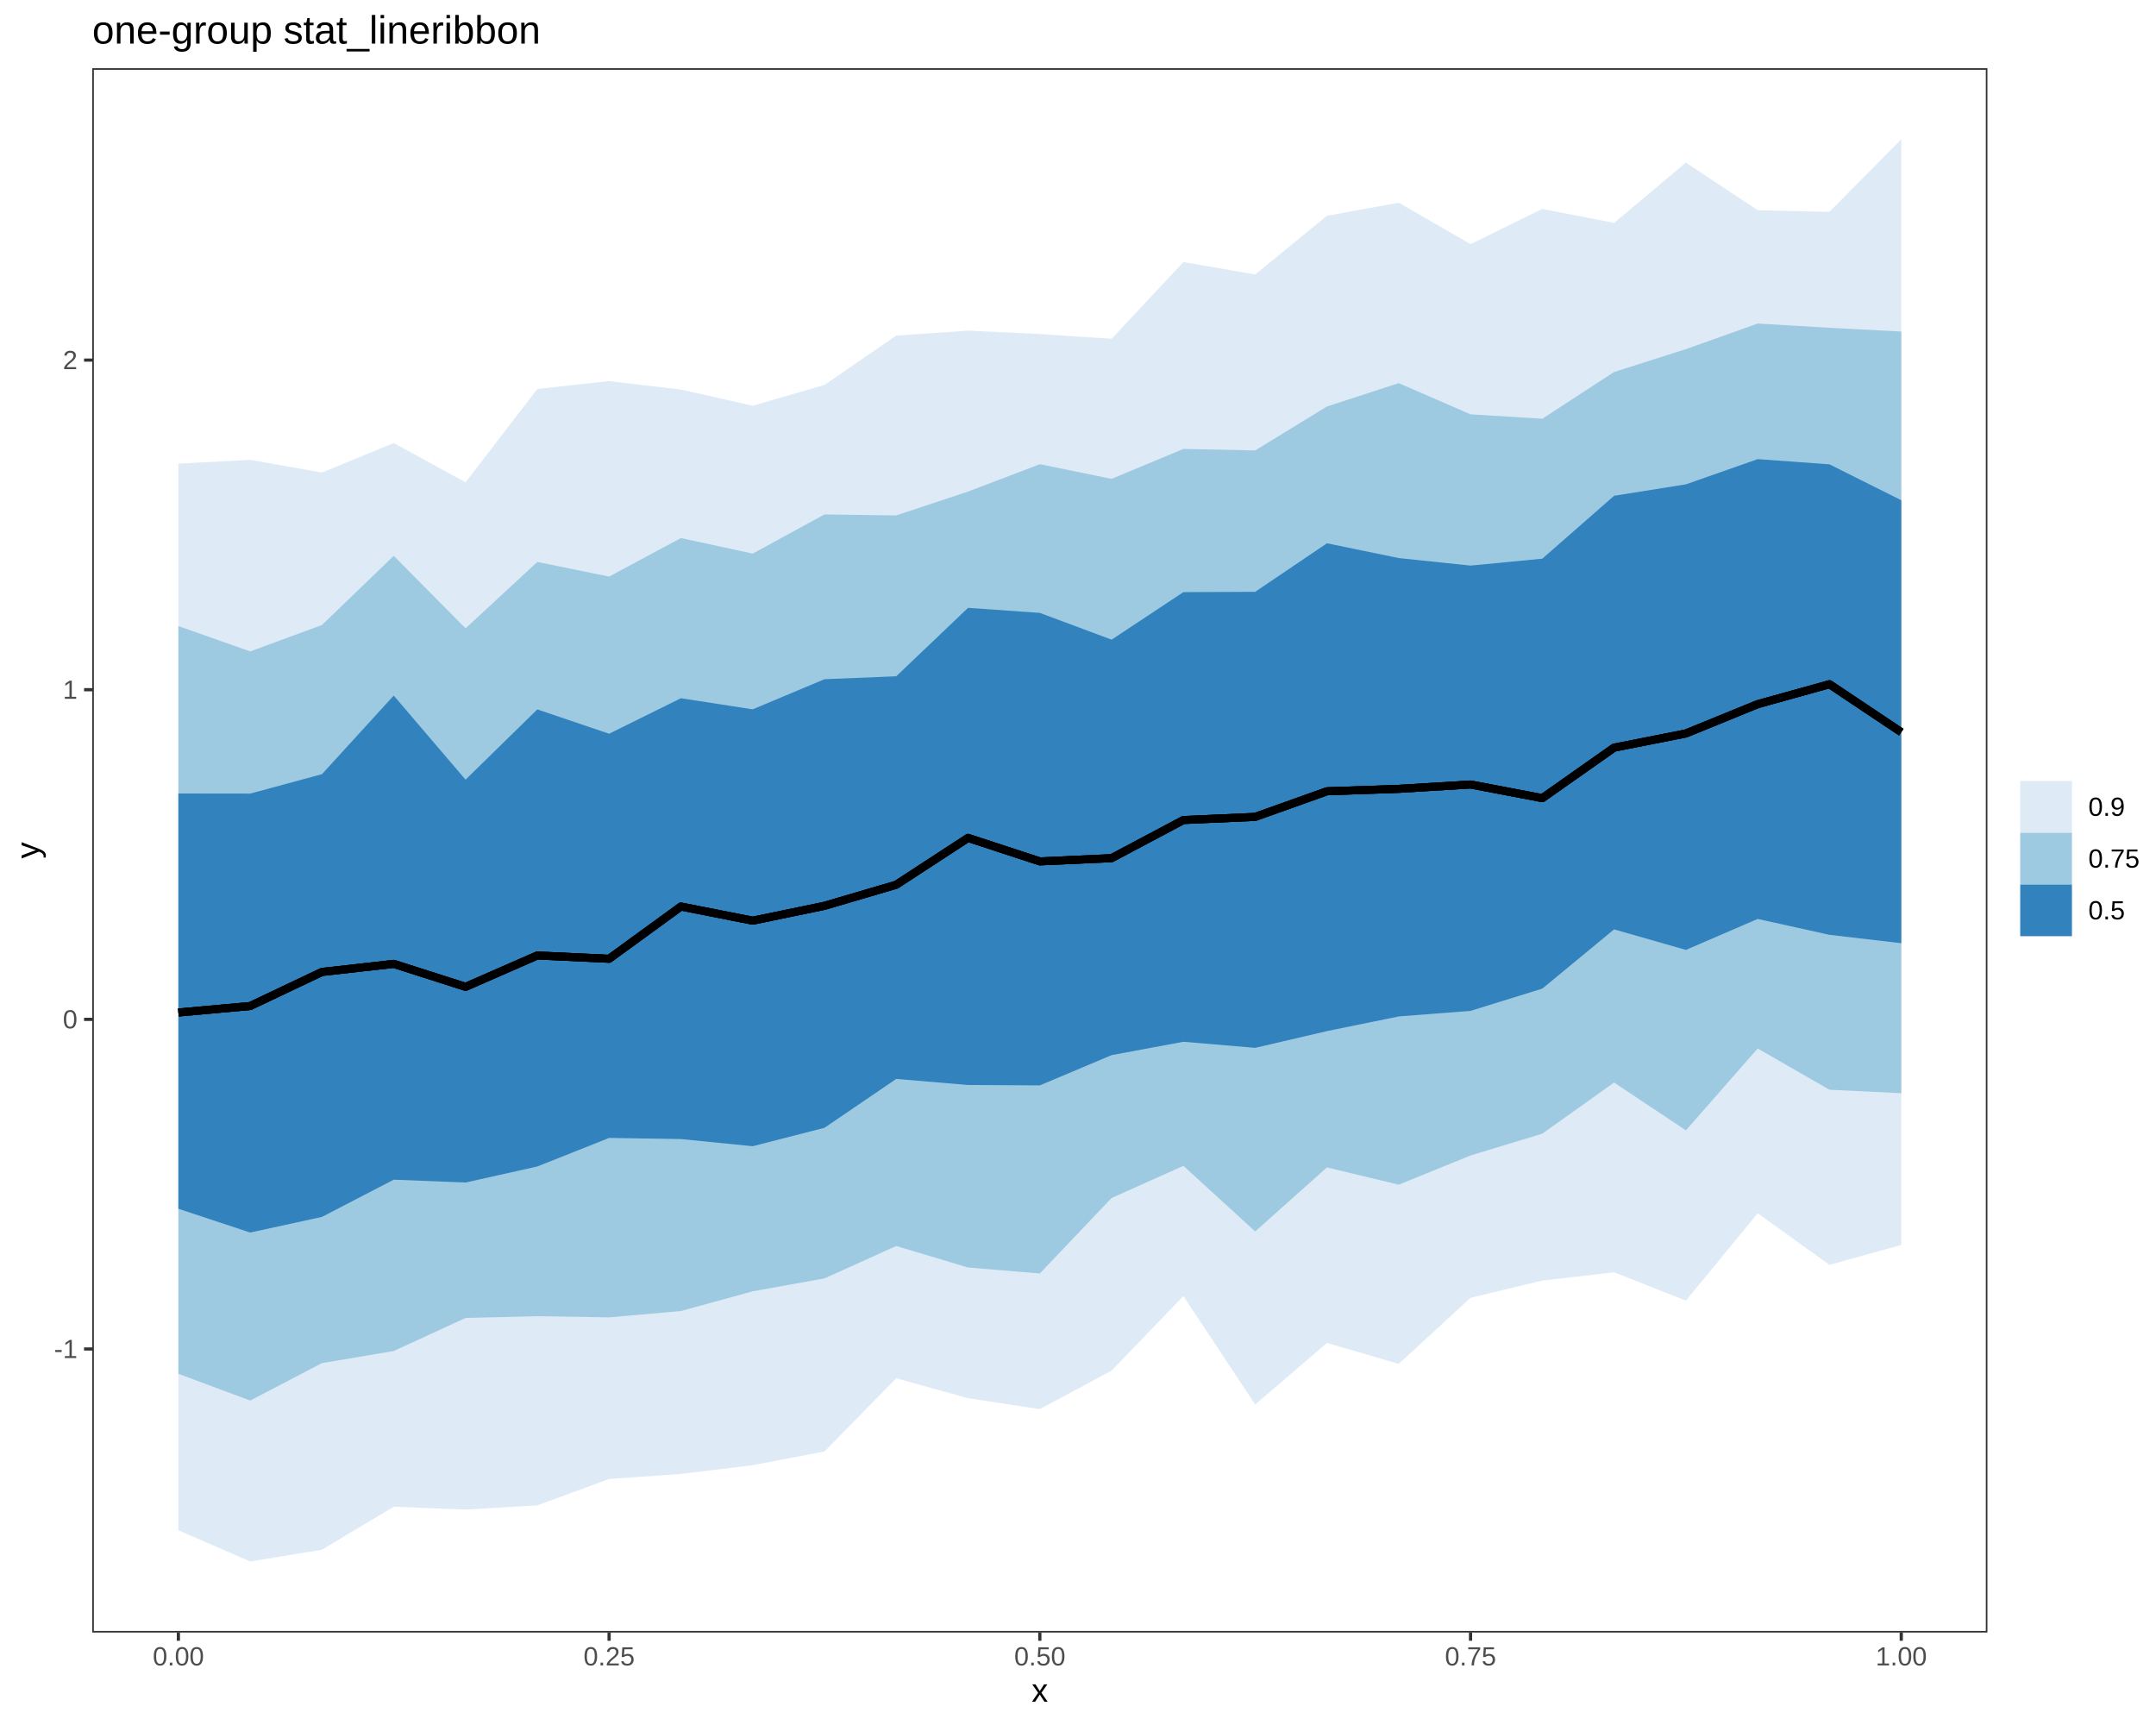
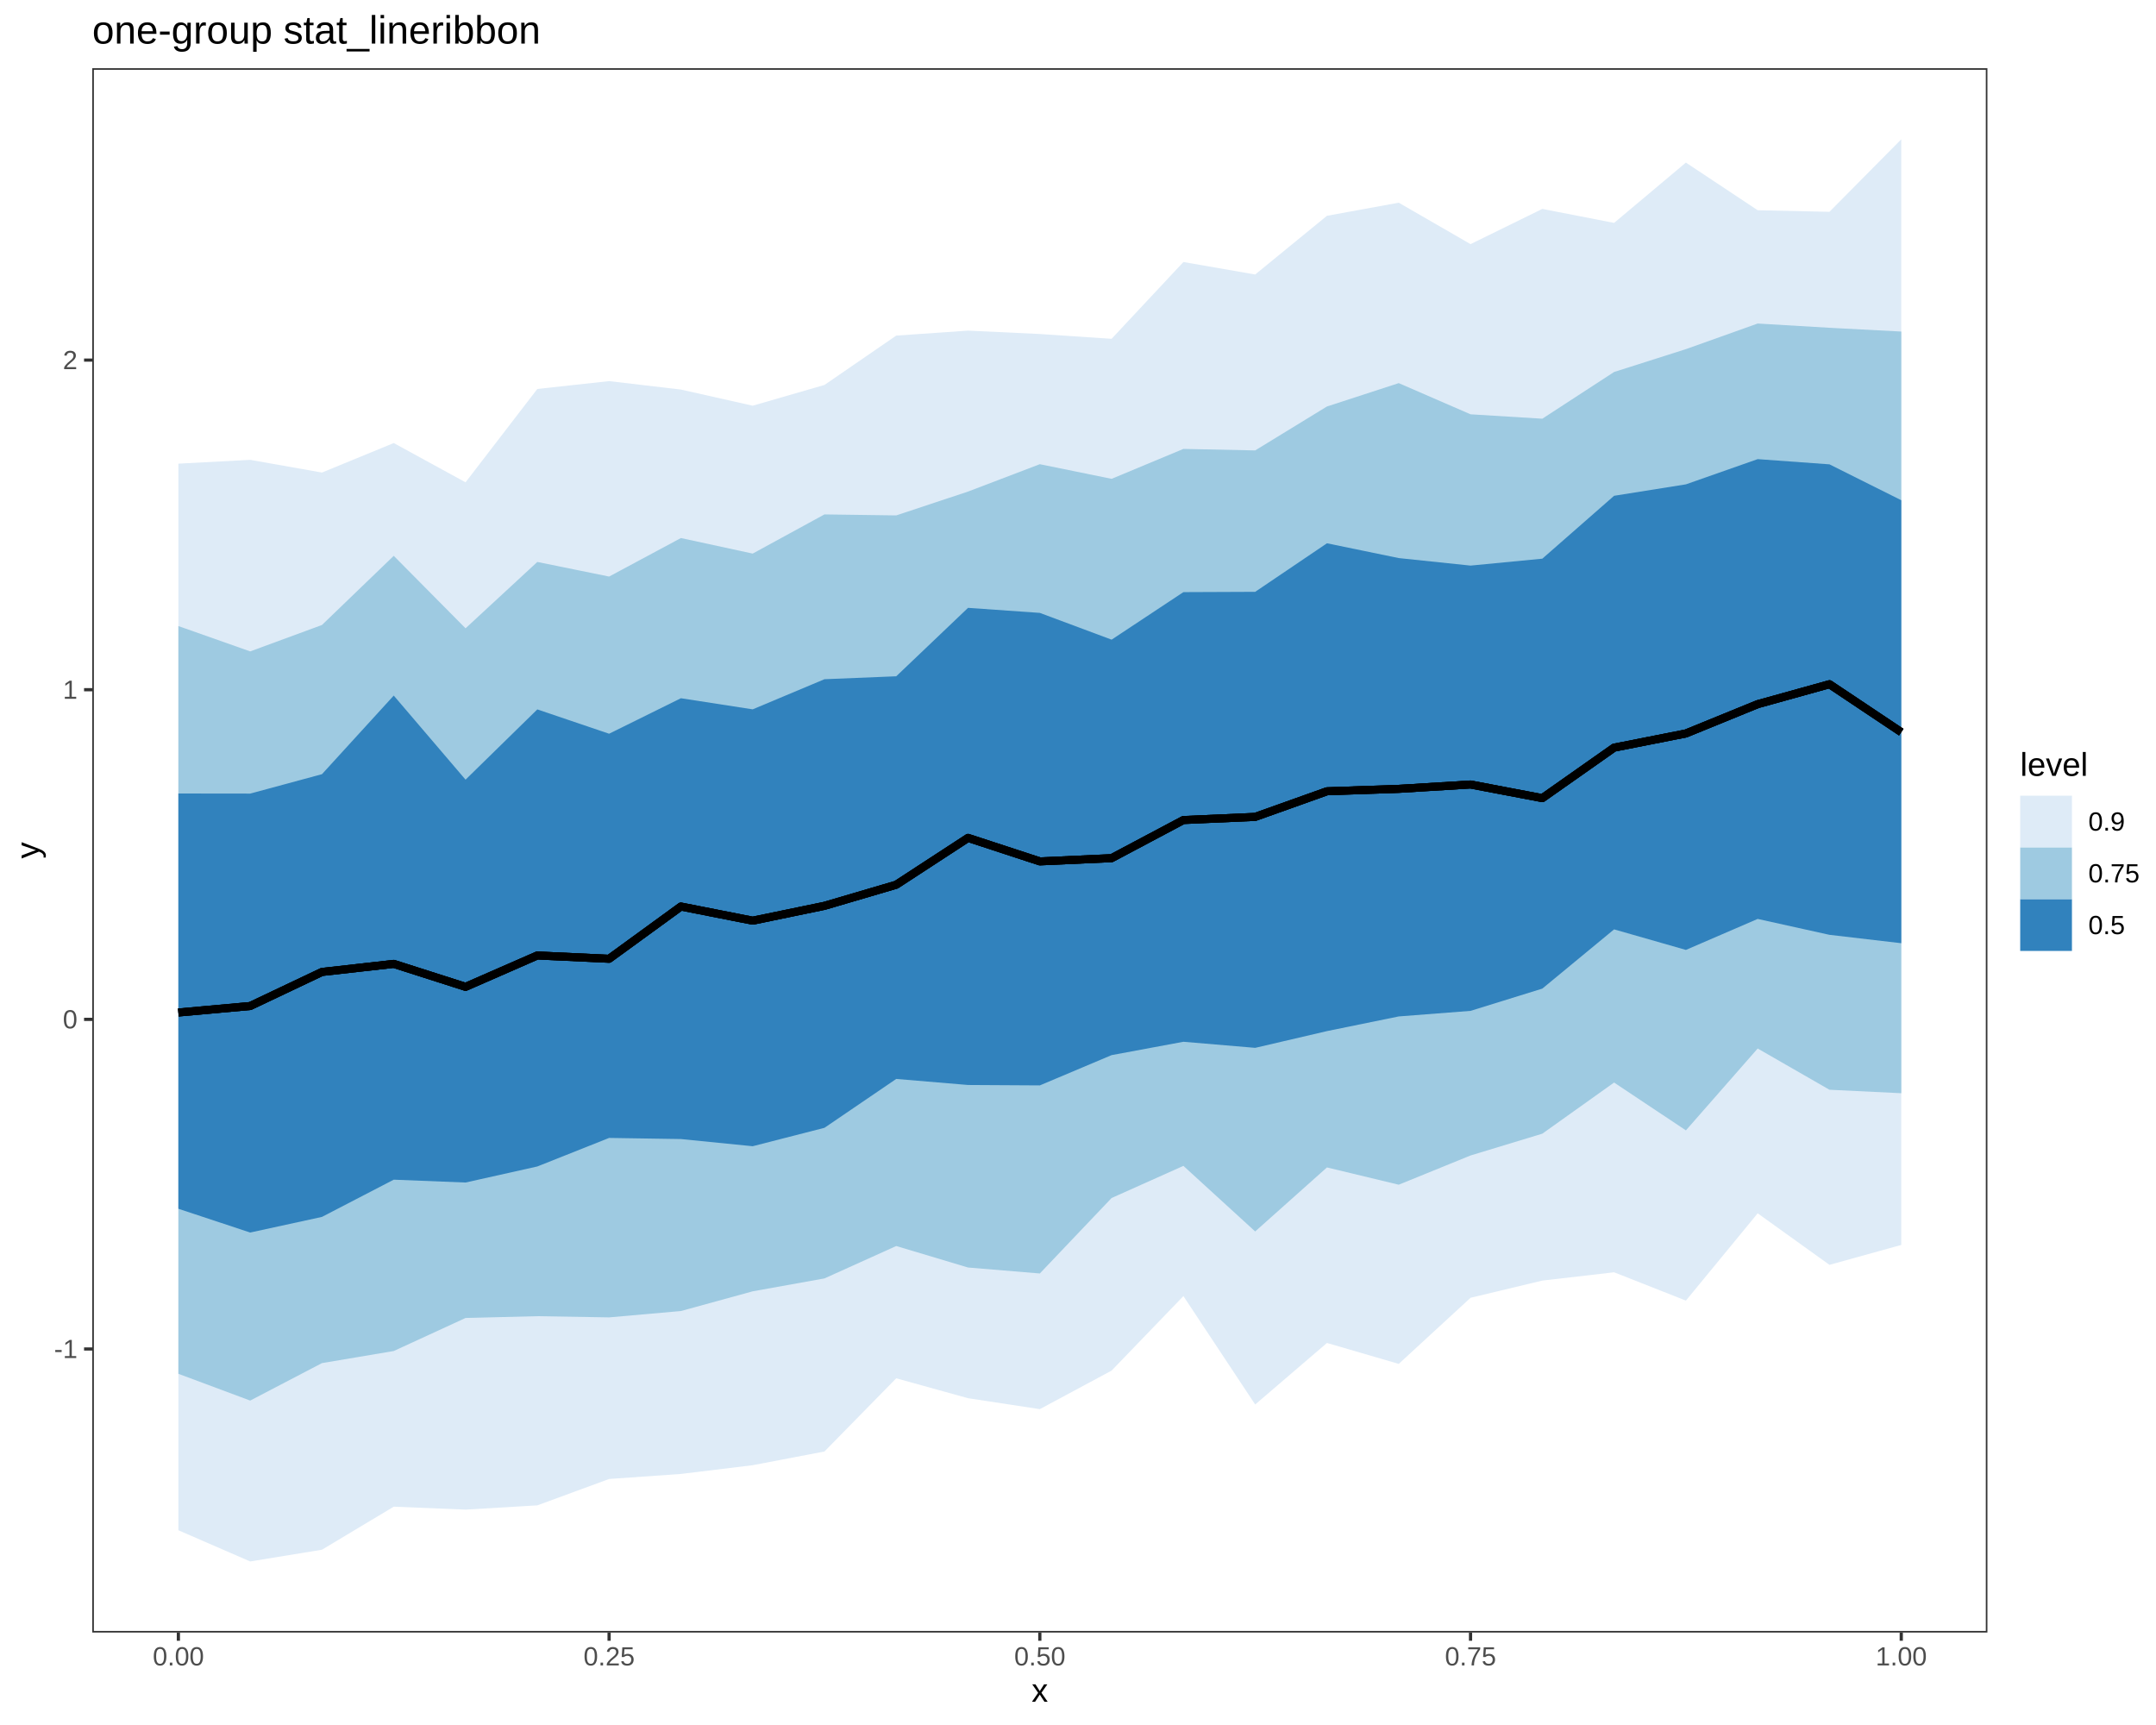
<svg xmlns="http://www.w3.org/2000/svg" viewBox="0 0 720.00 576.00">
  <defs>
    <style type="text/css">
    line, polyline, polygon, path, rect, circle {
      fill: none;
      stroke: #000000;
      stroke-linecap: round;
      stroke-linejoin: round;
      stroke-miterlimit: 10.00;
    }
  </style>
  </defs>
  <rect width="100%" height="100%" style="stroke: none; fill: #FFFFFF;" />
  <rect x="0.00" y="0.00" width="720.00" height="576.00" style="stroke-width: 1.07; stroke: #FFFFFF; fill: #FFFFFF;" />
  <defs>
    <clipPath id="cpMzAuODF8NjYzLjY5fDU0NS4xM3wyMi43Nw==">
      <rect x="30.81" y="22.77" width="632.89" height="522.36" />
    </clipPath>
  </defs>
  <rect x="30.81" y="22.77" width="632.89" height="522.36" style="stroke-width: 1.07; stroke: none; fill: #FFFFFF;" clip-path="url(#cpMzAuODF8NjYzLjY5fDU0NS4xM3wyMi43Nw==)" />
  <polygon points="59.57,154.82 83.55,153.55 107.52,157.79 131.49,147.94 155.47,161.05 179.44,129.88 203.41,127.26 227.39,130.08 251.36,135.47 275.33,128.54 299.30,112.06 323.28,110.40 347.25,111.53 371.22,113.13 395.20,87.49 419.17,91.66 443.14,72.06 467.11,67.68 491.09,81.52 515.06,69.76 539.03,74.43 563.01,54.29 586.98,70.20 610.95,70.73 634.93,46.52 634.93,415.70 610.95,422.35 586.98,405.14 563.01,434.29 539.03,424.83 515.06,427.60 491.09,433.35 467.11,455.42 443.14,448.43 419.17,468.98 395.20,432.78 371.22,457.66 347.25,470.53 323.28,466.88 299.30,460.23 275.33,484.67 251.36,489.25 227.39,492.17 203.41,493.85 179.44,502.66 155.47,504.08 131.49,503.10 107.52,517.47 83.55,521.39 59.57,510.97 " style="stroke-width: nan; stroke: none; fill: #DEEBF7;" clip-path="url(#cpMzAuODF8NjYzLjY5fDU0NS4xM3wyMi43Nw==)" />
  <polygon points="59.57,209.05 83.55,217.51 107.52,208.69 131.49,185.60 155.47,209.80 179.44,187.64 203.41,192.52 227.39,179.66 251.36,184.85 275.33,171.77 299.30,172.10 323.28,164.14 347.25,155.00 371.22,159.89 395.20,149.90 419.17,150.40 443.14,135.73 467.11,127.93 491.09,138.34 515.06,139.81 539.03,124.21 563.01,116.58 586.98,108.03 610.95,109.45 634.93,110.71 634.93,365.04 610.95,363.88 586.98,350.11 563.01,377.45 539.03,361.47 515.06,378.55 491.09,385.83 467.11,395.59 443.14,389.82 419.17,411.20 395.20,389.30 371.22,400.03 347.25,425.23 323.28,423.24 299.30,416.06 275.33,426.88 251.36,431.19 227.39,437.77 203.41,439.89 179.44,439.49 155.47,440.09 131.49,451.12 107.52,455.16 83.55,467.67 59.57,458.73 " style="stroke-width: nan; stroke: none; fill: #9ECAE1;" clip-path="url(#cpMzAuODF8NjYzLjY5fDU0NS4xM3wyMi43Nw==)" />
  <polygon points="59.57,264.96 83.55,264.99 107.52,258.51 131.49,232.26 155.47,260.34 179.44,236.88 203.41,245.00 227.39,233.15 251.36,236.86 275.33,226.80 299.30,225.82 323.28,202.97 347.25,204.65 371.22,213.59 395.20,197.72 419.17,197.62 443.14,181.41 467.11,186.35 491.09,188.86 515.06,186.55 539.03,165.55 563.01,161.73 586.98,153.31 610.95,155.05 634.93,167.03 634.93,314.95 610.95,312.15 586.98,306.84 563.01,317.19 539.03,310.33 515.06,330.11 491.09,337.54 467.11,339.40 443.14,344.30 419.17,349.89 395.20,347.86 371.22,352.32 347.25,362.43 323.28,362.29 299.30,360.27 275.33,376.59 251.36,382.74 227.39,380.34 203.41,379.97 179.44,389.50 155.47,394.86 131.49,393.91 107.52,406.34 83.55,411.56 59.57,403.62 " style="stroke-width: nan; stroke: none; fill: #3182BD;" clip-path="url(#cpMzAuODF8NjYzLjY5fDU0NS4xM3wyMi43Nw==)" />
  <polyline points="59.57,338.09 83.55,335.92 107.52,324.55 131.49,321.85 155.47,329.52 179.44,319.04 203.41,320.15 227.39,302.70 251.36,307.43 275.33,302.47 299.30,295.42 323.28,279.78 347.25,287.63 371.22,286.55 395.20,273.82 419.17,272.77 443.14,264.22 467.11,263.41 491.09,261.95 515.06,266.51 539.03,249.65 563.01,244.91 586.98,235.13 610.95,228.47 634.93,244.48 " style="stroke-width: 2.67; stroke-linecap: butt;" clip-path="url(#cpMzAuODF8NjYzLjY5fDU0NS4xM3wyMi43Nw==)" />
  <polyline points="59.57,338.09 83.55,335.92 107.52,324.55 131.49,321.85 155.47,329.52 179.44,319.04 203.41,320.15 227.39,302.70 251.36,307.43 275.33,302.47 299.30,295.42 323.28,279.78 347.25,287.63 371.22,286.55 395.20,273.82 419.17,272.77 443.14,264.22 467.11,263.41 491.09,261.95 515.06,266.51 539.03,249.65 563.01,244.91 586.98,235.13 610.95,228.47 634.93,244.48 " style="stroke-width: 2.67; stroke-linecap: butt;" clip-path="url(#cpMzAuODF8NjYzLjY5fDU0NS4xM3wyMi43Nw==)" />
  <polyline points="59.57,338.09 83.55,335.92 107.52,324.55 131.49,321.85 155.47,329.52 179.44,319.04 203.41,320.15 227.39,302.70 251.36,307.43 275.33,302.47 299.30,295.42 323.28,279.78 347.25,287.63 371.22,286.55 395.20,273.82 419.17,272.77 443.14,264.22 467.11,263.41 491.09,261.95 515.06,266.51 539.03,249.65 563.01,244.91 586.98,235.13 610.95,228.47 634.93,244.48 " style="stroke-width: 2.67; stroke-linecap: butt;" clip-path="url(#cpMzAuODF8NjYzLjY5fDU0NS4xM3wyMi43Nw==)" />
  <rect x="30.81" y="22.77" width="632.89" height="522.36" style="stroke-width: 1.07; stroke: #333333;" clip-path="url(#cpMzAuODF8NjYzLjY5fDU0NS4xM3wyMi43Nw==)" />
  <defs>
    <clipPath id="cpMC4wMHw3MjAuMDB8NTc2LjAwfDAuMDA=">
      <rect x="0.00" y="0.00" width="720.00" height="576.00" />
    </clipPath>
  </defs>
  <g clip-path="url(#cpMC4wMHw3MjAuMDB8NTc2LjAwfDAuMDA=)">
    <text x="18.06" y="453.47" style="font-size: 8.80px; fill: #4D4D4D; font-family: Liberation Sans;" textLength="7.81px" lengthAdjust="spacingAndGlyphs">-1</text>
  </g>
  <g clip-path="url(#cpMC4wMHw3MjAuMDB8NTc2LjAwfDAuMDA=)">
    <text x="20.98" y="343.40" style="font-size: 8.80px; fill: #4D4D4D; font-family: Liberation Sans;" textLength="4.89px" lengthAdjust="spacingAndGlyphs">0</text>
  </g>
  <g clip-path="url(#cpMC4wMHw3MjAuMDB8NTc2LjAwfDAuMDA=)">
    <text x="20.98" y="233.33" style="font-size: 8.80px; fill: #4D4D4D; font-family: Liberation Sans;" textLength="4.89px" lengthAdjust="spacingAndGlyphs">1</text>
  </g>
  <g clip-path="url(#cpMC4wMHw3MjAuMDB8NTc2LjAwfDAuMDA=)">
    <text x="20.98" y="123.26" style="font-size: 8.80px; fill: #4D4D4D; font-family: Liberation Sans;" textLength="4.89px" lengthAdjust="spacingAndGlyphs">2</text>
  </g>
  <polyline points="28.07,450.44 30.81,450.44 " style="stroke-width: 1.07; stroke: #333333; stroke-linecap: butt;" clip-path="url(#cpMC4wMHw3MjAuMDB8NTc2LjAwfDAuMDA=)" />
  <polyline points="28.07,340.38 30.81,340.38 " style="stroke-width: 1.07; stroke: #333333; stroke-linecap: butt;" clip-path="url(#cpMC4wMHw3MjAuMDB8NTc2LjAwfDAuMDA=)" />
  <polyline points="28.07,230.31 30.81,230.31 " style="stroke-width: 1.07; stroke: #333333; stroke-linecap: butt;" clip-path="url(#cpMC4wMHw3MjAuMDB8NTc2LjAwfDAuMDA=)" />
  <polyline points="28.07,120.24 30.81,120.24 " style="stroke-width: 1.07; stroke: #333333; stroke-linecap: butt;" clip-path="url(#cpMC4wMHw3MjAuMDB8NTc2LjAwfDAuMDA=)" />
  <polyline points="59.57,547.87 59.57,545.13 " style="stroke-width: 1.07; stroke: #333333; stroke-linecap: butt;" clip-path="url(#cpMC4wMHw3MjAuMDB8NTc2LjAwfDAuMDA=)" />
  <polyline points="203.41,547.87 203.41,545.13 " style="stroke-width: 1.07; stroke: #333333; stroke-linecap: butt;" clip-path="url(#cpMC4wMHw3MjAuMDB8NTc2LjAwfDAuMDA=)" />
  <polyline points="347.25,547.87 347.25,545.13 " style="stroke-width: 1.07; stroke: #333333; stroke-linecap: butt;" clip-path="url(#cpMC4wMHw3MjAuMDB8NTc2LjAwfDAuMDA=)" />
  <polyline points="491.09,547.87 491.09,545.13 " style="stroke-width: 1.07; stroke: #333333; stroke-linecap: butt;" clip-path="url(#cpMC4wMHw3MjAuMDB8NTc2LjAwfDAuMDA=)" />
  <polyline points="634.93,547.87 634.93,545.13 " style="stroke-width: 1.07; stroke: #333333; stroke-linecap: butt;" clip-path="url(#cpMC4wMHw3MjAuMDB8NTc2LjAwfDAuMDA=)" />
  <g clip-path="url(#cpMC4wMHw3MjAuMDB8NTc2LjAwfDAuMDA=)">
    <text x="51.02" y="556.11" style="font-size: 8.80px; fill: #4D4D4D; font-family: Liberation Sans;" textLength="17.11px" lengthAdjust="spacingAndGlyphs">0.00</text>
  </g>
  <g clip-path="url(#cpMC4wMHw3MjAuMDB8NTc2LjAwfDAuMDA=)">
    <text x="194.86" y="556.11" style="font-size: 8.80px; fill: #4D4D4D; font-family: Liberation Sans;" textLength="17.11px" lengthAdjust="spacingAndGlyphs">0.25</text>
  </g>
  <g clip-path="url(#cpMC4wMHw3MjAuMDB8NTc2LjAwfDAuMDA=)">
    <text x="338.70" y="556.11" style="font-size: 8.80px; fill: #4D4D4D; font-family: Liberation Sans;" textLength="17.11px" lengthAdjust="spacingAndGlyphs">0.50</text>
  </g>
  <g clip-path="url(#cpMC4wMHw3MjAuMDB8NTc2LjAwfDAuMDA=)">
    <text x="482.53" y="556.11" style="font-size: 8.80px; fill: #4D4D4D; font-family: Liberation Sans;" textLength="17.11px" lengthAdjust="spacingAndGlyphs">0.75</text>
  </g>
  <g clip-path="url(#cpMC4wMHw3MjAuMDB8NTc2LjAwfDAuMDA=)">
    <text x="626.37" y="556.11" style="font-size: 8.80px; fill: #4D4D4D; font-family: Liberation Sans;" textLength="17.11px" lengthAdjust="spacingAndGlyphs">1.00</text>
  </g>
  <g clip-path="url(#cpMC4wMHw3MjAuMDB8NTc2LjAwfDAuMDA=)">
    <text x="344.50" y="568.24" style="font-size: 11.00px; font-family: Liberation Sans;" textLength="5.50px" lengthAdjust="spacingAndGlyphs">x</text>
  </g>
  <g clip-path="url(#cpMC4wMHw3MjAuMDB8NTc2LjAwfDAuMDA=)">
    <text transform="translate(13.04,286.70) rotate(-90)" style="font-size: 11.00px; font-family: Liberation Sans;" textLength="5.50px" lengthAdjust="spacingAndGlyphs">y</text>
  </g>
-   <rect x="674.65" y="255.29" width="39.87" height="57.32" style="stroke-width: 1.07; stroke: none; fill: #FFFFFF;" clip-path="url(#cpMC4wMHw3MjAuMDB8NTc2LjAwfDAuMDA=)" />
-   <rect x="674.65" y="260.77" width="17.28" height="17.28" style="stroke-width: 1.07; stroke: none; fill: #FFFFFF;" clip-path="url(#cpMC4wMHw3MjAuMDB8NTc2LjAwfDAuMDA=)" />
-   <rect x="674.65" y="260.77" width="17.28" height="17.28" style="stroke-width: 0.75; stroke: none; fill: #DEEBF7;" clip-path="url(#cpMC4wMHw3MjAuMDB8NTc2LjAwfDAuMDA=)" />
-   <rect x="674.65" y="278.05" width="17.28" height="17.28" style="stroke-width: 1.07; stroke: none; fill: #FFFFFF;" clip-path="url(#cpMC4wMHw3MjAuMDB8NTc2LjAwfDAuMDA=)" />
-   <rect x="674.65" y="278.05" width="17.28" height="17.28" style="stroke-width: 0.75; stroke: none; fill: #9ECAE1;" clip-path="url(#cpMC4wMHw3MjAuMDB8NTc2LjAwfDAuMDA=)" />
-   <rect x="674.65" y="295.33" width="17.28" height="17.28" style="stroke-width: 1.07; stroke: none; fill: #FFFFFF;" clip-path="url(#cpMC4wMHw3MjAuMDB8NTc2LjAwfDAuMDA=)" />
-   <rect x="674.65" y="295.33" width="17.28" height="17.28" style="stroke-width: 0.75; stroke: none; fill: #3182BD;" clip-path="url(#cpMC4wMHw3MjAuMDB8NTc2LjAwfDAuMDA=)" />
+   <rect x="674.65" y="250.37" width="39.87" height="67.16" style="stroke-width: 1.07; stroke: none; fill: #FFFFFF;" clip-path="url(#cpMC4wMHw3MjAuMDB8NTc2LjAwfDAuMDA=)" />
  <g clip-path="url(#cpMC4wMHw3MjAuMDB8NTc2LjAwfDAuMDA=)">
-     <text x="697.41" y="272.43" style="font-size: 8.80px; font-family: Liberation Sans;" textLength="12.22px" lengthAdjust="spacingAndGlyphs">0.9</text>
+     <text x="674.65" y="259.07" style="font-size: 11.00px; font-family: Liberation Sans;" textLength="22.62px" lengthAdjust="spacingAndGlyphs">level</text>
+   </g>
+   <rect x="674.65" y="265.69" width="17.28" height="17.28" style="stroke-width: 1.07; stroke: none; fill: #FFFFFF;" clip-path="url(#cpMC4wMHw3MjAuMDB8NTc2LjAwfDAuMDA=)" />
+   <rect x="674.65" y="265.69" width="17.28" height="17.28" style="stroke-width: 0.75; stroke: none; fill: #DEEBF7;" clip-path="url(#cpMC4wMHw3MjAuMDB8NTc2LjAwfDAuMDA=)" />
+   <rect x="674.65" y="282.97" width="17.28" height="17.28" style="stroke-width: 1.07; stroke: none; fill: #FFFFFF;" clip-path="url(#cpMC4wMHw3MjAuMDB8NTc2LjAwfDAuMDA=)" />
+   <rect x="674.65" y="282.97" width="17.28" height="17.28" style="stroke-width: 0.75; stroke: none; fill: #9ECAE1;" clip-path="url(#cpMC4wMHw3MjAuMDB8NTc2LjAwfDAuMDA=)" />
+   <rect x="674.65" y="300.25" width="17.28" height="17.28" style="stroke-width: 1.07; stroke: none; fill: #FFFFFF;" clip-path="url(#cpMC4wMHw3MjAuMDB8NTc2LjAwfDAuMDA=)" />
+   <rect x="674.65" y="300.25" width="17.28" height="17.28" style="stroke-width: 0.75; stroke: none; fill: #3182BD;" clip-path="url(#cpMC4wMHw3MjAuMDB8NTc2LjAwfDAuMDA=)" />
+   <g clip-path="url(#cpMC4wMHw3MjAuMDB8NTc2LjAwfDAuMDA=)">
+     <text x="697.41" y="277.36" style="font-size: 8.80px; font-family: Liberation Sans;" textLength="12.22px" lengthAdjust="spacingAndGlyphs">0.9</text>
  </g>
  <g clip-path="url(#cpMC4wMHw3MjAuMDB8NTc2LjAwfDAuMDA=)">
-     <text x="697.41" y="289.71" style="font-size: 8.80px; font-family: Liberation Sans;" textLength="17.11px" lengthAdjust="spacingAndGlyphs">0.75</text>
+     <text x="697.41" y="294.64" style="font-size: 8.80px; font-family: Liberation Sans;" textLength="17.11px" lengthAdjust="spacingAndGlyphs">0.75</text>
  </g>
  <g clip-path="url(#cpMC4wMHw3MjAuMDB8NTc2LjAwfDAuMDA=)">
-     <text x="697.41" y="306.99" style="font-size: 8.80px; font-family: Liberation Sans;" textLength="12.22px" lengthAdjust="spacingAndGlyphs">0.5</text>
+     <text x="697.41" y="311.92" style="font-size: 8.80px; font-family: Liberation Sans;" textLength="12.22px" lengthAdjust="spacingAndGlyphs">0.5</text>
  </g>
  <g clip-path="url(#cpMC4wMHw3MjAuMDB8NTc2LjAwfDAuMDA=)">
    <text x="30.81" y="14.56" style="font-size: 13.20px; font-family: Liberation Sans;" textLength="149.47px" lengthAdjust="spacingAndGlyphs">one-group stat_lineribbon</text>
  </g>
</svg>
